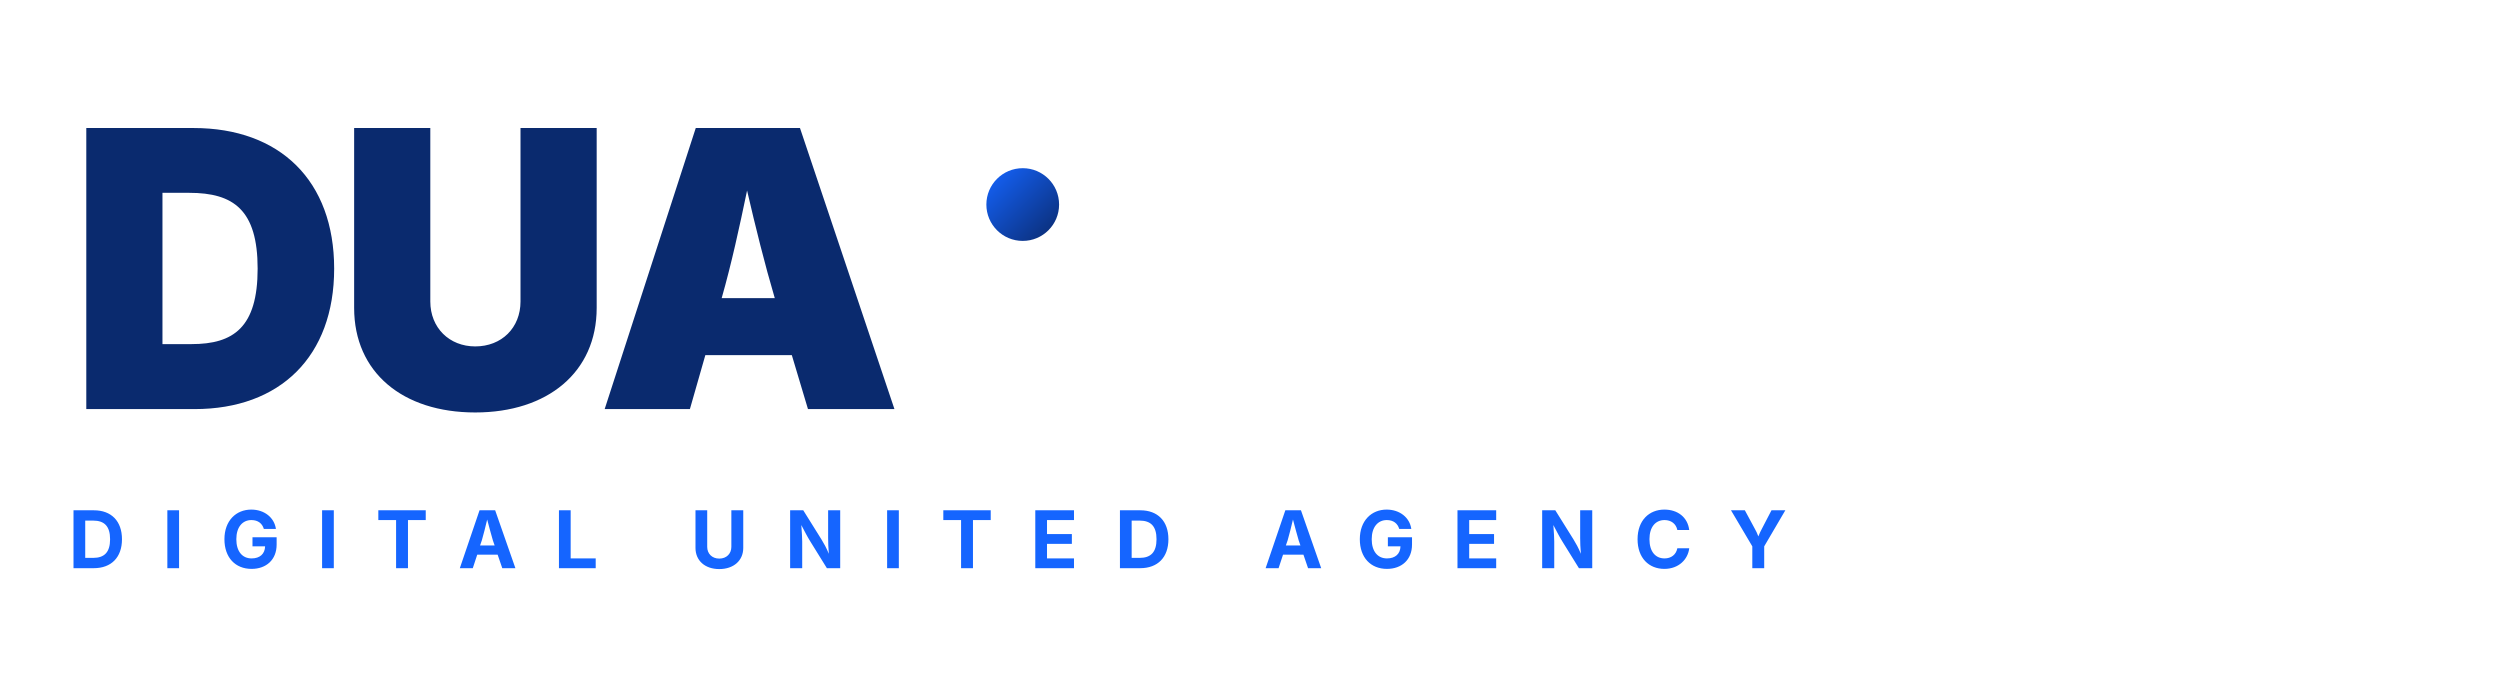
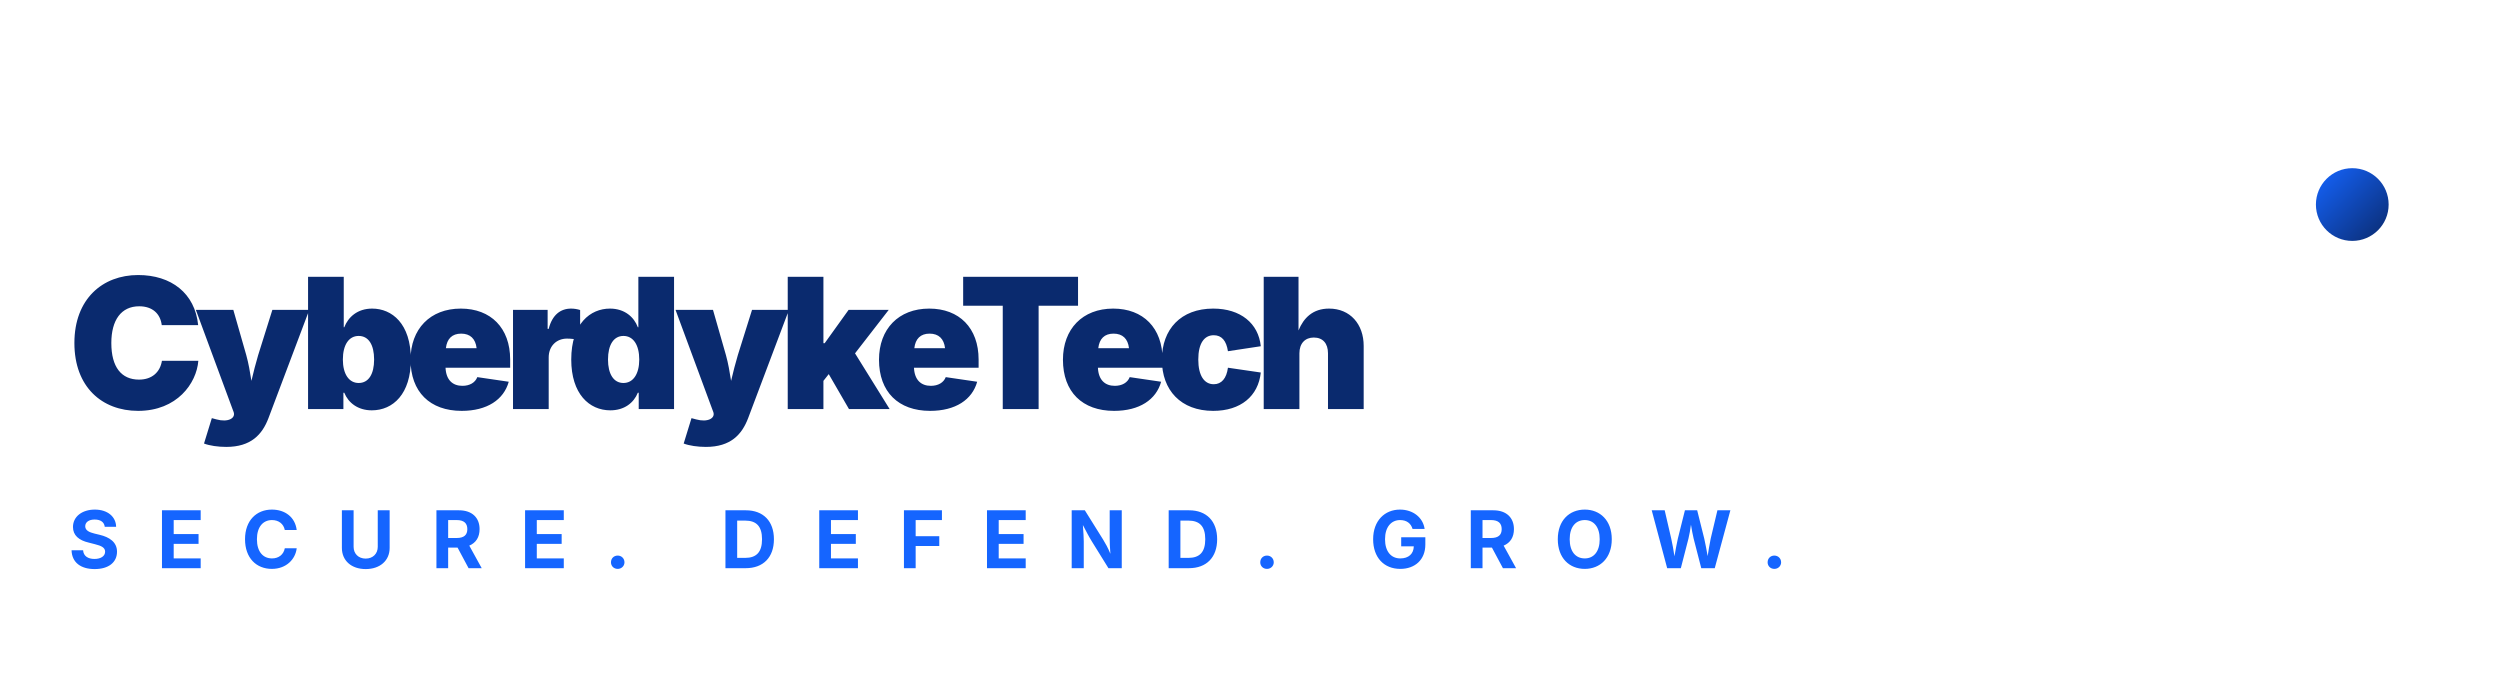
<svg xmlns="http://www.w3.org/2000/svg" viewBox="0 0 220 60" fill="none">
  <defs>
    <linearGradient id="dua-blue-d" x1="0" y1="0" x2="1" y2="1">
      <stop offset="0%" stop-color="#1565FF" />
      <stop offset="100%" stop-color="#0A2A6E" />
    </linearGradient>
  </defs>
  <g font-family="Sora, Inter, sans-serif" font-weight="900">
-     <text x="6" y="36" font-size="34" letter-spacing="-1" fill="#0A2A6E">DUA</text>
-     <circle cx="90" cy="18" r="3.2" fill="url(#dua-blue-d)" />
+     <text x="6" y="36" font-size="16" letter-spacing="-1" fill="#0A2A6E">CyberdykeTech</text>
+     <circle cx="207" cy="18" r="3.2" fill="url(#dua-blue-d)" />
  </g>
-   <text x="6" y="50" font-family="Sora, Inter, sans-serif" font-size="7" font-weight="700" letter-spacing="3.2" fill="#1565FF">DIGITAL UNITED AGENCY</text>
+   <text x="6" y="50" font-family="Sora, Inter, sans-serif" font-size="7" font-weight="700" letter-spacing="3.2" fill="#1565FF">SECURE. DEFEND. GROW.</text>
</svg>
